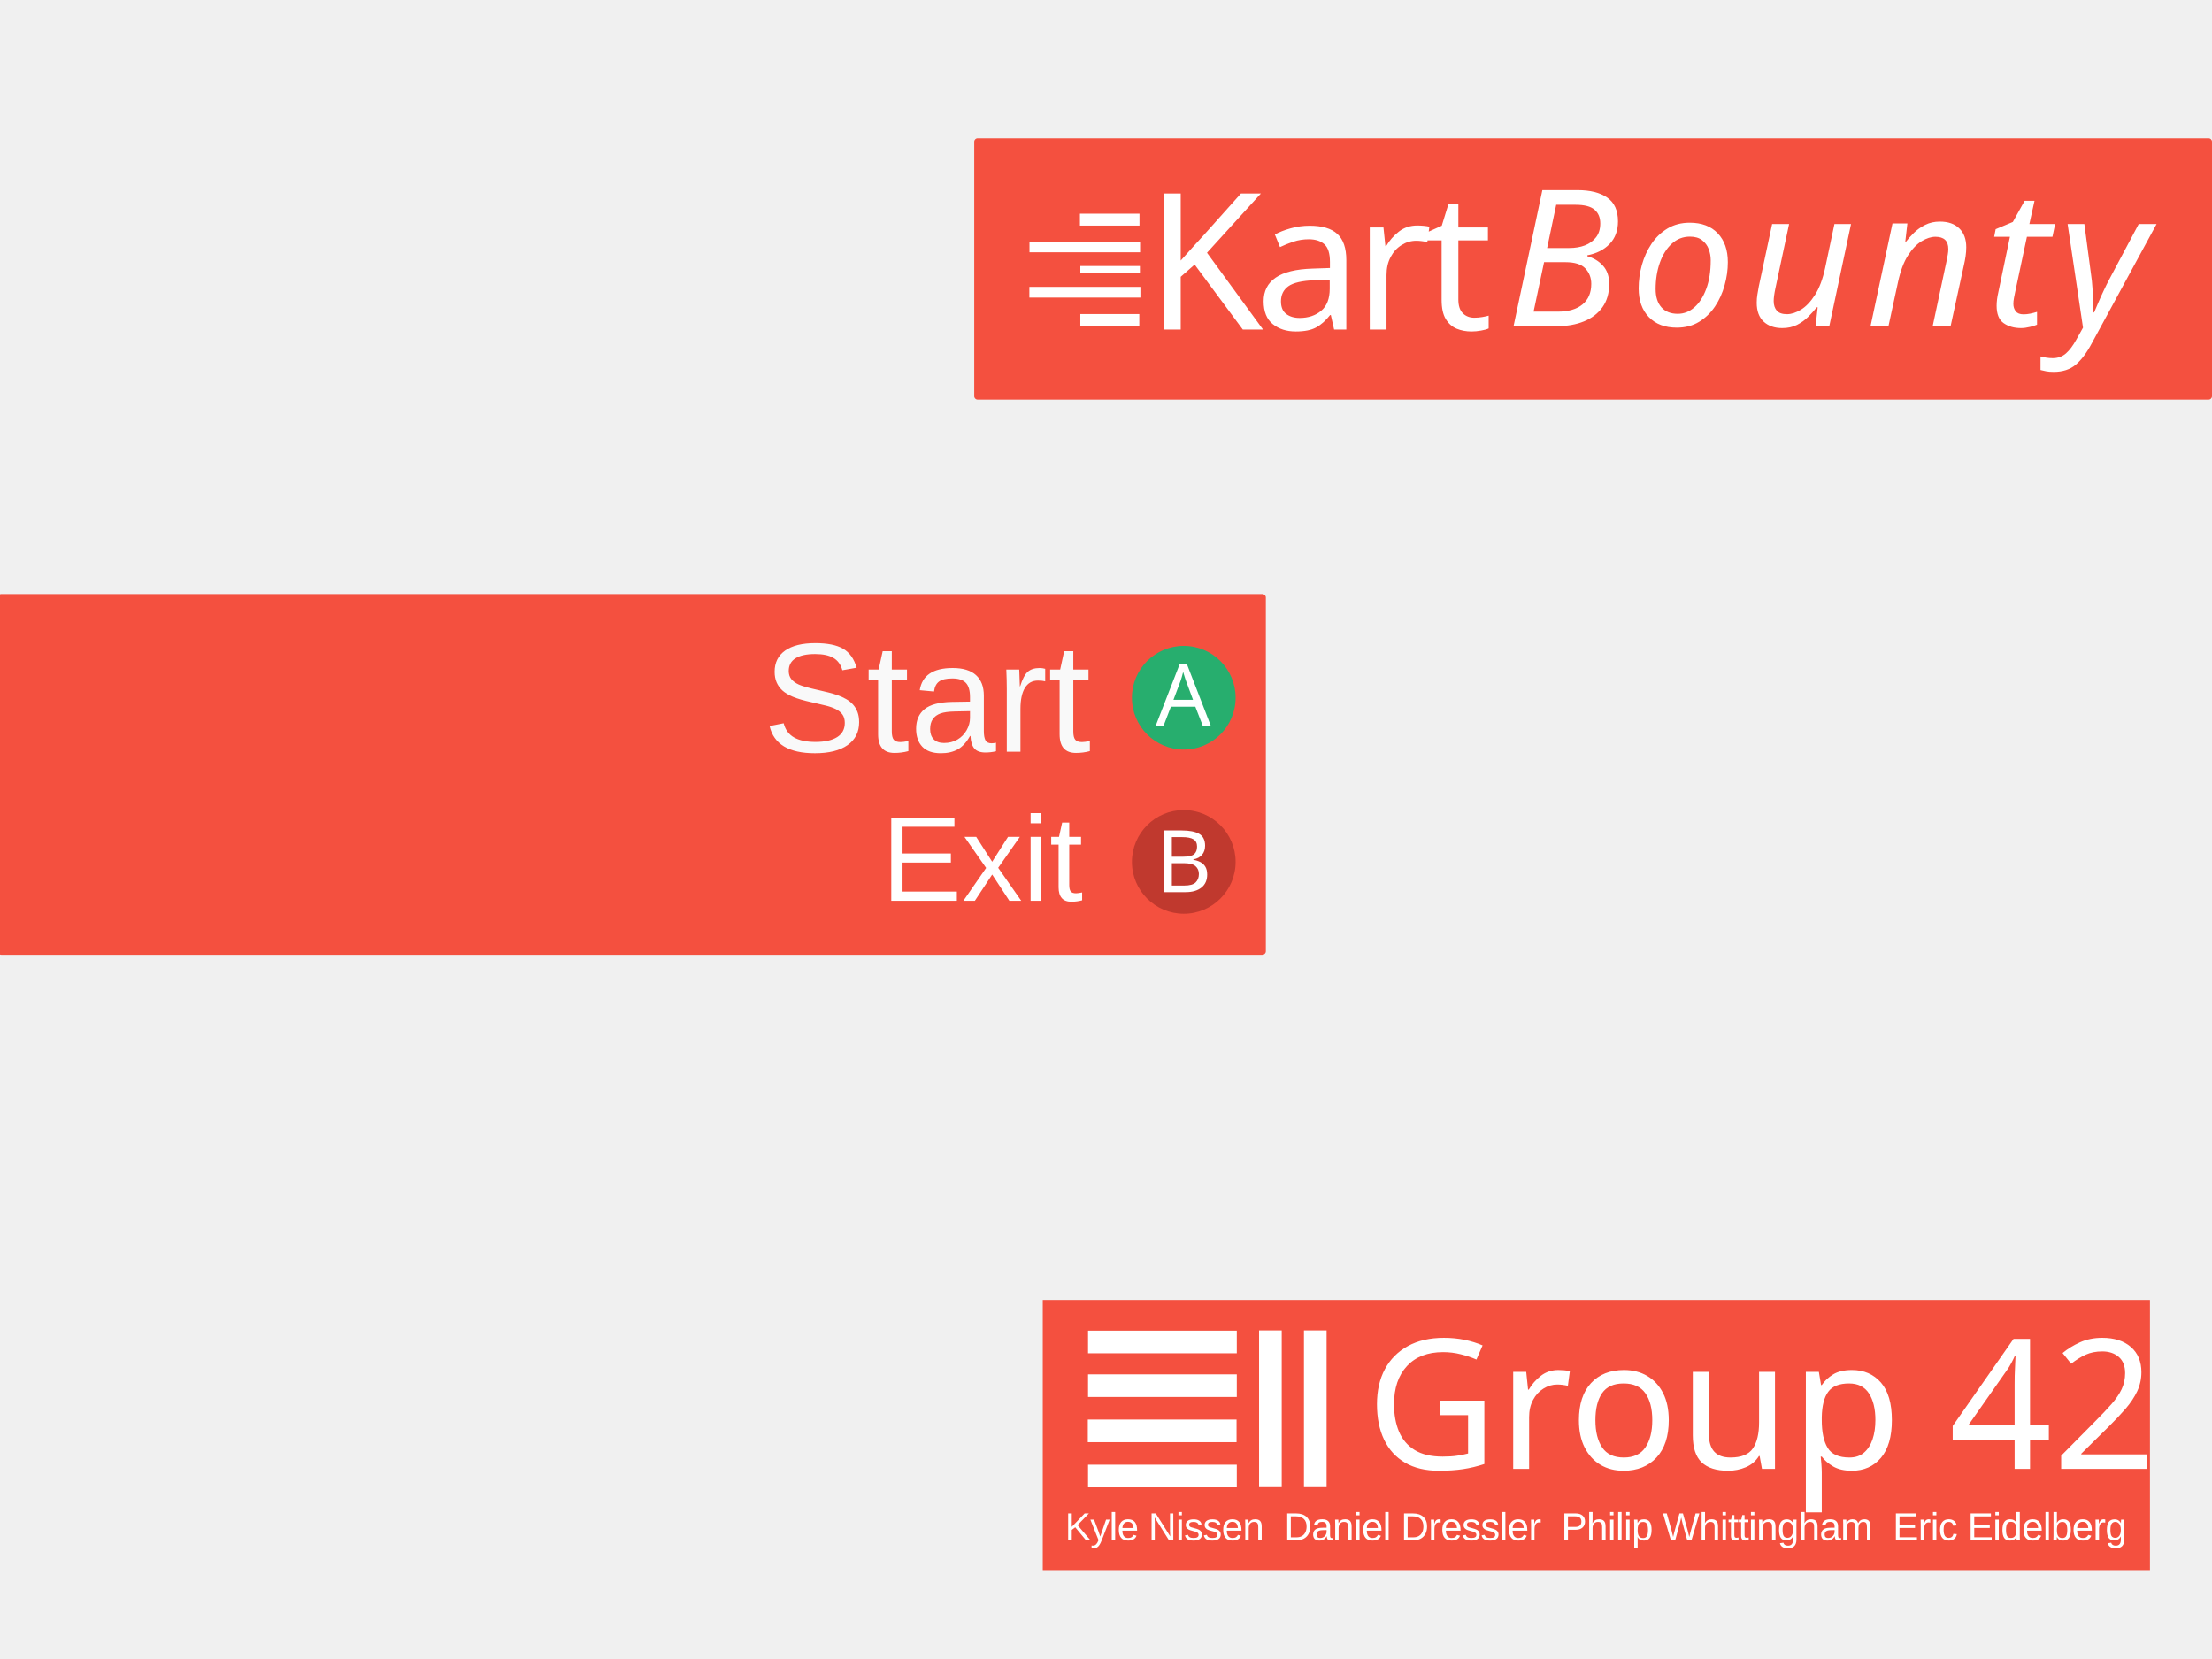
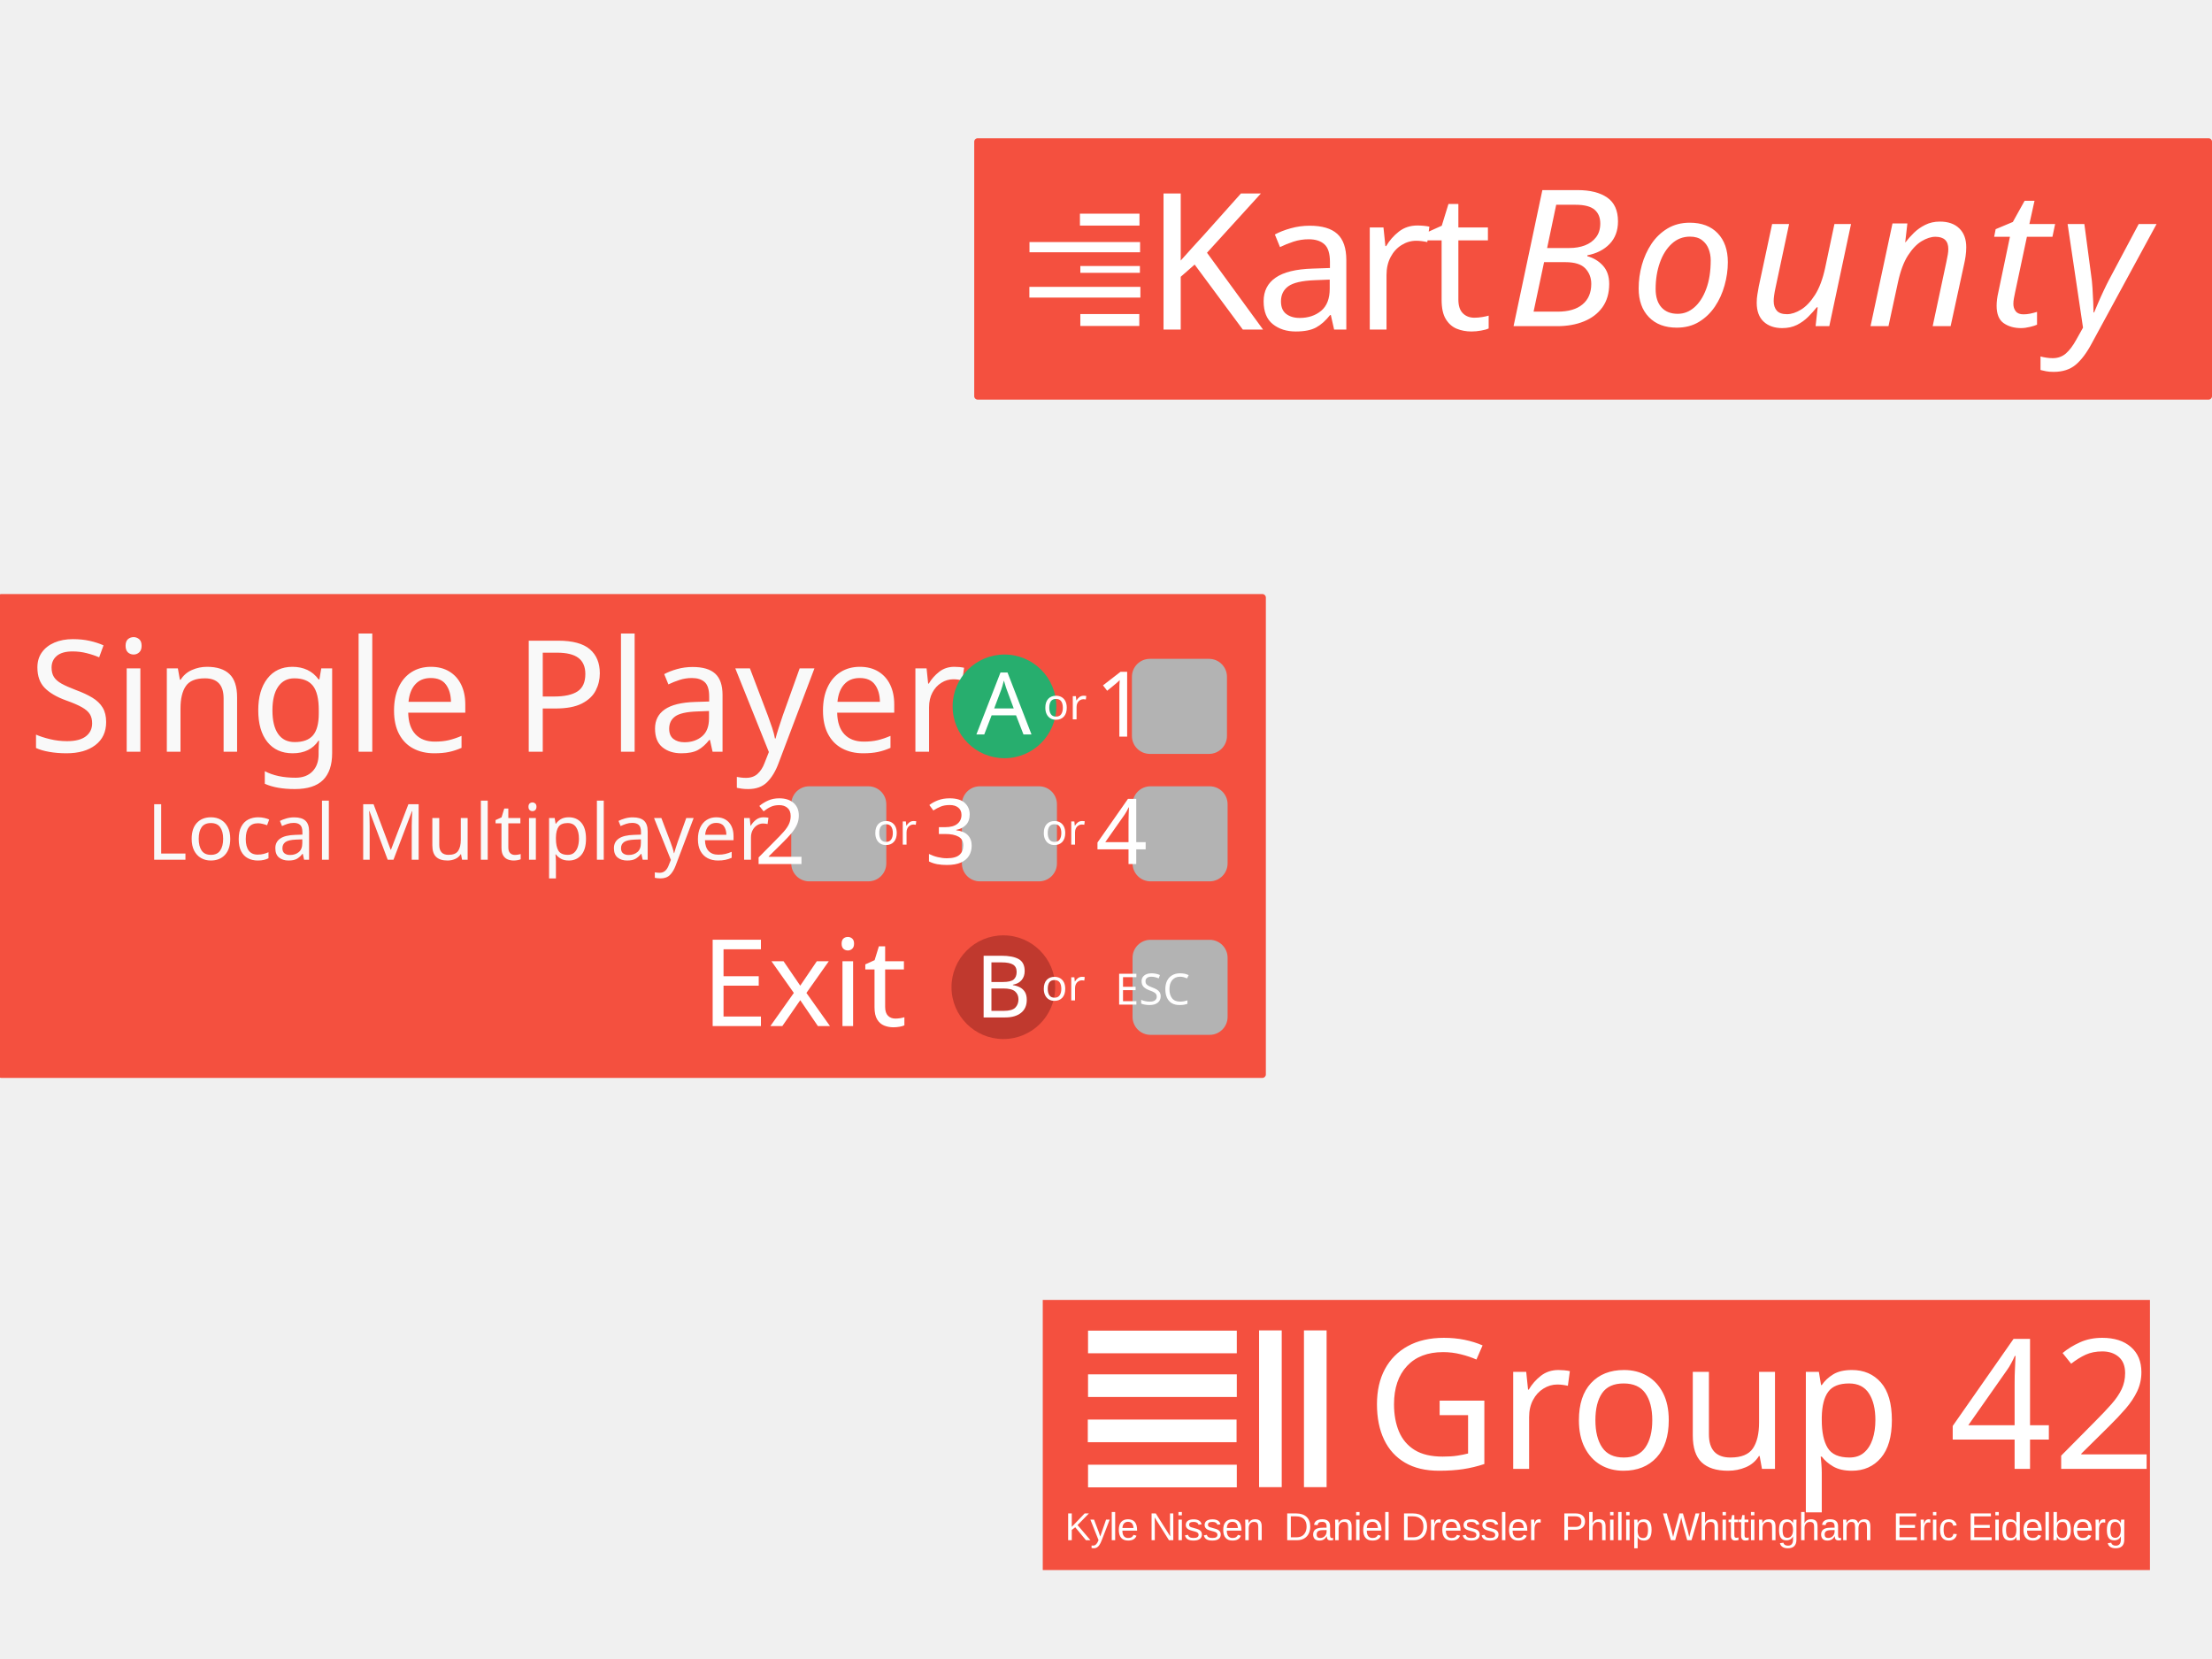
<svg xmlns="http://www.w3.org/2000/svg" width="1024px" height="768px" id="svg3007" version="1.1">
  <defs id="defs3009" />
  <g id="layer1">
    <rect style="fill:#f43f2d;fill-opacity:0.905;stroke:#f43f2d;stroke-width:0;stroke-miterlimit:4;stroke-opacity:1;stroke-dasharray:none" id="rect3080" width="573" height="121" x="451" y="64" rx="1.57" />
-     <rect style="fill:#f43f2d;fill-opacity:0.905;stroke:#f43f2d;stroke-width:0;stroke-miterlimit:4;stroke-opacity:1;stroke-dasharray:none" id="rect3080-1" width="587" height="167" x="-1" y="275" rx="1.609" />
+     <rect style="fill:#f43f2d;fill-opacity:0.905;stroke:#f43f2d;stroke-width:0;stroke-miterlimit:4;stroke-opacity:1;stroke-dasharray:none" id="rect3080-1" width="587" height="224" x="-1" y="275" rx="1.609" />
    <g id="layer1-4" transform="matrix(2.205311,0,0,2.205311,205.5865,-307.8846)" style="fill:#ffffff">
      <text id="text2985" y="208.791" x="147.143" style="font-size:40px;font-style:normal;font-variant:normal;font-weight:normal;font-stretch:normal;line-height:125%;letter-spacing:0px;word-spacing:0px;fill:#ffffff;fill-opacity:1;stroke:none;font-family:Ubuntu;-inkscape-font-specification:Ubuntu" xml:space="preserve">
        <tspan style="font-style:normal;font-variant:normal;font-weight:normal;font-stretch:normal;letter-spacing:-1.72px;fill:#ffffff;fill-opacity:1;font-family:Ubuntu;-inkscape-font-specification:Ubuntu" y="208.791" x="147.143" id="tspan2987">Kart</tspan>
      </text>
      <text id="text2989" y="208.076" x="222.857" style="font-size:40px;font-style:italic;font-variant:normal;font-weight:normal;font-stretch:normal;line-height:125%;letter-spacing:0px;word-spacing:0px;fill:#ffffff;fill-opacity:1;stroke:none;font-family:Ubuntu;-inkscape-font-specification:Ubuntu Italic" xml:space="preserve">
        <tspan dx="0" style="font-style:italic;font-variant:normal;font-weight:normal;font-stretch:normal;letter-spacing:1.98px;fill:#ffffff;fill-opacity:1;font-family:Ubuntu;-inkscape-font-specification:Ubuntu Italic" rotate="0 0 0 0 0 0 0" y="208.076" x="222.857" id="tspan2991">Bounty</tspan>
      </text>
      <rect y="184.464" x="133.472" height="2.5" width="12.5" id="rect3004" style="fill:#ffffff;fill-opacity:1;stroke:none" />
      <rect y="190.423" x="122.884" height="2.143" width="23.214" id="rect3006" style="fill:#ffffff;fill-opacity:1;stroke:none" />
      <rect y="195.452" x="133.557" height="1.429" width="12.504" id="rect3008" style="fill:#ffffff;fill-opacity:1;stroke:none" />
      <rect y="199.828" x="122.859" height="2.249" width="23.303" id="rect3010" style="fill:#ffffff;fill-opacity:1;stroke:none" />
      <rect y="205.535" x="133.555" height="2.5" width="12.379" id="rect3012" style="fill:#ffffff;fill-opacity:1;stroke:none" />
      <rect y="273.383" x="390.024" height="2.5" width="12.5" id="rect3004-4" style="fill:#ffffff;fill-opacity:1;stroke:none" />
      <rect y="279.342" x="379.436" height="2.143" width="23.214" id="rect3006-8" style="fill:#ffffff;fill-opacity:1;stroke:none" />
      <rect y="284.371" x="390.109" height="1.429" width="12.504" id="rect3008-8" style="fill:#ffffff;fill-opacity:1;stroke:none" />
      <rect y="288.747" x="379.411" height="2.249" width="23.303" id="rect3010-9" style="fill:#ffffff;fill-opacity:1;stroke:none" />
      <rect y="294.454" x="390.107" height="2.5" width="12.379" id="rect3012-6" style="fill:#ffffff;fill-opacity:1;stroke:none" />
    </g>
    <g id="layer1-7" transform="matrix(2.09589,0,0,2.09589,458.772,73.60051)">
      <rect y="252.005" x="11.429" height="59.662" width="244.55" id="rect3821" style="fill:#f43f2d;fill-opacity:0.906;stroke:none" />
      <text id="text3817" y="289.326" x="82.809" style="font-size:40px;font-style:normal;font-variant:normal;font-weight:normal;font-stretch:normal;line-height:125%;letter-spacing:0px;word-spacing:0px;fill:#ffffff;fill-opacity:1;stroke:none;font-family:Ubuntu;-inkscape-font-specification:Ubuntu" xml:space="preserve">
        <tspan y="289.326" x="82.809" id="tspan3819">Group 42</tspan>
      </text>
      <rect y="258.788" x="21.429" height="5" width="32.857" id="rect3825" style="fill:#ffffff;fill-opacity:1;stroke:none" />
      <rect style="fill:#ffffff;fill-opacity:1;stroke:none" id="rect3833" width="32.857" height="5" x="21.376" y="278.429" />
      <rect y="268.441" x="21.429" height="5" width="32.857" id="rect3835" style="fill:#ffffff;fill-opacity:1;stroke:none" />
      <rect y="288.402" x="21.429" height="5" width="32.857" id="rect3837" style="fill:#ffffff;fill-opacity:1;stroke:none" />
      <rect transform="matrix(0,1,-1,0,0,0)" style="fill:#ffffff;fill-opacity:1;stroke:none" id="rect3860" width="34.625" height="5" x="258.734" y="-64.209" />
      <rect y="-74.121" x="258.734" height="5" width="34.625" id="rect3862" style="fill:#ffffff;fill-opacity:1;stroke:none" transform="matrix(0,1,-1,0,0,0)" />
    </g>
    <text xml:space="preserve" style="font-size:18px;font-style:normal;font-variant:normal;font-weight:normal;font-stretch:normal;line-height:125%;letter-spacing:-0.28px;word-spacing:0px;fill:#ffffff;fill-opacity:1;stroke:none;font-family:Arial;-inkscape-font-specification:Arial" x="493" y="713" id="text4025">
      <tspan id="tspan4027" x="493" y="713">Kyle Nissen  Daniel Dressler  Philip Whittingham  Eric Eidelberg</tspan>
    </text>
-     <text xml:space="preserve" style="font-size:72px;font-style:normal;font-variant:normal;font-weight:normal;font-stretch:normal;line-height:125%;letter-spacing:0px;word-spacing:0px;fill:#f9f9f9;fill-opacity:1;stroke:none;font-family:Arial;-inkscape-font-specification:Arial" x="353" y="348" id="text4047">
-       <tspan id="tspan4049" x="353" y="348">Start</tspan>
+     <text xml:space="preserve" style="font-size:72px;font-style:normal;font-variant:normal;font-weight:normal;font-stretch:normal;line-height:125%;letter-spacing:0px;word-spacing:0px;fill:#f9f9f9;fill-opacity:1;stroke:none;font-family:Arial;-inkscape-font-specification:Arial" x="13" y="348" id="text4047">
+       <tspan id="tspan4049" x="13" y="348" style="font-style:normal;font-variant:normal;font-weight:normal;font-stretch:normal;font-family:Ubuntu;-inkscape-font-specification:Ubuntu">Single Player</tspan>
    </text>
-     <text xml:space="preserve" style="font-size:56px;font-style:normal;font-variant:normal;font-weight:normal;font-stretch:normal;line-height:125%;letter-spacing:0px;word-spacing:0px;fill:#ffffff;fill-opacity:1;stroke:none;font-family:Arial;-inkscape-font-specification:Arial" x="408" y="417" id="text4059">
-       <tspan id="tspan4061" x="408" y="417">Exit</tspan>
+     <text xml:space="preserve" style="font-size:56px;font-style:normal;font-variant:normal;font-weight:normal;font-stretch:normal;line-height:125%;letter-spacing:0px;word-spacing:0px;fill:#ffffff;fill-opacity:1;stroke:none;font-family:Arial;-inkscape-font-specification:Arial" x="324.475" y="475" id="text4059">
+       <tspan id="tspan4061" x="324.475" y="475" style="font-style:normal;font-variant:normal;font-weight:normal;font-stretch:normal;font-family:Ubuntu;-inkscape-font-specification:Ubuntu">Exit</tspan>
    </text>
-     <path style="fill:#27ae6e;fill-opacity:1;stroke:none" id="path3045" d="m 577,338 a 31,31 0 1 1 -62,0 31,31 0 1 1 62,0 z" transform="matrix(0.7741936,0,0,0.7741936,125.2903,61.32258)" />
-     <text xml:space="preserve" style="font-size:40px;font-style:normal;font-variant:normal;font-weight:normal;font-stretch:normal;line-height:125%;letter-spacing:0px;word-spacing:0px;fill:#ffffff;fill-opacity:1;stroke:none;font-family:Ubuntu;-inkscape-font-specification:Ubuntu" x="535" y="336" id="text3047">
-       <tspan id="tspan3049" x="535" y="336">A</tspan>
+     <path style="fill:#27ae6e;fill-opacity:1;stroke:none" id="path3045" d="m 577,338 a 31,31 0 1 1 -62,0 31,31 0 1 1 62,0 z" transform="matrix(0.7741936,0,0,0.7741936,42.29032,65.32258)" />
+     <text xml:space="preserve" style="font-size:40px;font-style:normal;font-variant:normal;font-weight:normal;font-stretch:normal;line-height:125%;letter-spacing:0px;word-spacing:0px;fill:#ffffff;fill-opacity:1;stroke:none;font-family:Ubuntu;-inkscape-font-specification:Ubuntu" x="452" y="340" id="text3047">
+       <tspan id="tspan3049" x="452" y="340">A</tspan>
    </text>
-     <path transform="matrix(0.7741936,0,0,0.7741936,125.2903,137.3226)" d="m 577,338 a 31,31 0 1 1 -62,0 31,31 0 1 1 62,0 z" id="path3051" style="fill:#c0392e;fill-opacity:1;stroke:none" />
-     <text id="text3053" y="413" x="535" style="font-size:40px;font-style:normal;font-variant:normal;font-weight:normal;font-stretch:normal;line-height:125%;letter-spacing:0px;word-spacing:0px;fill:#ffffff;fill-opacity:1;stroke:none;font-family:Ubuntu;-inkscape-font-specification:Ubuntu" xml:space="preserve">
-       <tspan y="413" x="535" id="tspan3055">B</tspan>
+     <path transform="matrix(0.7741936,0,0,0.7741936,41.76519,195.3226)" d="m 577,338 a 31,31 0 1 1 -62,0 31,31 0 1 1 62,0 z" id="path3051" style="fill:#c0392e;fill-opacity:1;stroke:none" />
+     <text id="text3053" y="471" x="451.475" style="font-size:40px;font-style:normal;font-variant:normal;font-weight:normal;font-stretch:normal;line-height:125%;letter-spacing:0px;word-spacing:0px;fill:#ffffff;fill-opacity:1;stroke:none;font-family:Ubuntu;-inkscape-font-specification:Ubuntu" xml:space="preserve">
+       <tspan y="471" x="451.475" id="tspan3055">B</tspan>
+     </text>
+     <text id="text3021" y="398" x="67.879" style="font-size:72px;font-style:normal;font-variant:normal;font-weight:normal;font-stretch:normal;line-height:125%;letter-spacing:0px;word-spacing:0px;fill:#f9f9f9;fill-opacity:1;stroke:none;font-family:Arial;-inkscape-font-specification:Arial" xml:space="preserve">
+       <tspan y="398" x="67.879" id="tspan3023" style="font-size:36px;font-style:normal;font-variant:normal;font-weight:normal;font-stretch:normal;font-family:Ubuntu;-inkscape-font-specification:Ubuntu">Local Multiplayer</tspan>
+     </text>
+     <rect style="fill:#b3b3b3;fill-opacity:1;stroke:#f43f2d;stroke-width:0;stroke-miterlimit:4;stroke-opacity:1;stroke-dasharray:none" id="rect3029" width="44" height="44" x="366.293" y="364" rx="8.309" />
+     <text xml:space="preserve" style="font-size:42.046px;font-style:normal;font-variant:normal;font-weight:normal;font-stretch:normal;text-align:center;line-height:125%;letter-spacing:0px;word-spacing:0px;text-anchor:middle;fill:#ffffff;fill-opacity:1;stroke:none;font-family:Ubuntu;-inkscape-font-specification:Ubuntu" x="388.517" y="400" id="text3031">
+       <tspan id="tspan3033" x="388.517" y="400">2</tspan>
+     </text>
+     <rect rx="8.309" y="364" x="445.293" height="44" width="44" id="rect3035" style="fill:#b3b3b3;fill-opacity:1;stroke:#f43f2d;stroke-width:0;stroke-miterlimit:4;stroke-opacity:1;stroke-dasharray:none" />
+     <text id="text3037" y="400" x="467.517" style="font-size:42.046px;font-style:normal;font-variant:normal;font-weight:normal;font-stretch:normal;text-align:center;line-height:125%;letter-spacing:0px;word-spacing:0px;text-anchor:middle;fill:#ffffff;fill-opacity:1;stroke:none;font-family:Ubuntu;-inkscape-font-specification:Ubuntu" xml:space="preserve">
+       <tspan y="400" x="467.517" id="tspan3039">3</tspan>
+     </text>
+     <rect style="fill:#b3b3b3;fill-opacity:1;stroke:#f43f2d;stroke-width:0;stroke-miterlimit:4;stroke-opacity:1;stroke-dasharray:none" id="rect3041" width="44" height="44" x="524.293" y="364" rx="8.309" />
+     <text xml:space="preserve" style="font-size:42.046px;font-style:normal;font-variant:normal;font-weight:normal;font-stretch:normal;text-align:center;line-height:125%;letter-spacing:0px;word-spacing:0px;text-anchor:middle;fill:#ffffff;fill-opacity:1;stroke:none;font-family:Ubuntu;-inkscape-font-specification:Ubuntu" x="546.516" y="400" id="text3043">
+       <tspan id="tspan3045" x="546.516" y="400">4</tspan>
+     </text>
+     <rect rx="8.309" y="305" x="524" height="44" width="44" id="rect3047" style="fill:#b3b3b3;fill-opacity:1;stroke:#f43f2d;stroke-width:0;stroke-miterlimit:4;stroke-opacity:1;stroke-dasharray:none" />
+     <text id="text3049" y="341" x="546.224" style="font-size:42.046px;font-style:normal;font-variant:normal;font-weight:normal;font-stretch:normal;text-align:center;line-height:125%;letter-spacing:0px;word-spacing:0px;text-anchor:middle;fill:#ffffff;fill-opacity:1;stroke:none;font-family:Ubuntu;-inkscape-font-specification:Ubuntu" xml:space="preserve">
+       <tspan y="341" x="546.224" id="tspan3051">1</tspan>
+     </text>
+     <text xml:space="preserve" style="font-size:20px;font-style:normal;font-variant:normal;font-weight:normal;font-stretch:normal;text-align:center;line-height:125%;letter-spacing:0px;word-spacing:0px;text-anchor:middle;fill:#ffffff;fill-opacity:1;stroke:none;font-family:Ubuntu;-inkscape-font-specification:Ubuntu" x="506" y="333" id="text3054">
+       <tspan id="tspan3056" x="506" y="333">or</tspan>
+     </text>
+     <text id="text3058" y="391" x="505.293" style="font-size:20px;font-style:normal;font-variant:normal;font-weight:normal;font-stretch:normal;text-align:center;line-height:125%;letter-spacing:0px;word-spacing:0px;text-anchor:middle;fill:#ffffff;fill-opacity:1;stroke:none;font-family:Ubuntu;-inkscape-font-specification:Ubuntu" xml:space="preserve">
+       <tspan y="391" x="505.293" id="tspan3060">or</tspan>
+     </text>
+     <text xml:space="preserve" style="font-size:20px;font-style:normal;font-variant:normal;font-weight:normal;font-stretch:normal;text-align:center;line-height:125%;letter-spacing:0px;word-spacing:0px;text-anchor:middle;fill:#ffffff;fill-opacity:1;stroke:none;font-family:Ubuntu;-inkscape-font-specification:Ubuntu" x="427.293" y="391" id="text3062">
+       <tspan id="tspan3064" x="427.293" y="391">or</tspan>
+     </text>
+     <text xml:space="preserve" style="font-size:20px;font-style:normal;font-variant:normal;font-weight:normal;font-stretch:normal;text-align:center;line-height:125%;letter-spacing:0px;word-spacing:0px;text-anchor:middle;fill:#ffffff;fill-opacity:1;stroke:none;font-family:Ubuntu;-inkscape-font-specification:Ubuntu" x="505.293" y="463.125" id="text3068">
+       <tspan id="tspan3070" x="505.293" y="463.125">or</tspan>
+     </text>
+     <rect rx="8.309" y="435.064" x="524.293" height="44" width="44" id="rect3072" style="fill:#b3b3b3;fill-opacity:1;stroke:#f43f2d;stroke-width:0;stroke-miterlimit:4;stroke-opacity:1;stroke-dasharray:none" />
+     <text id="text3074" y="465.054" x="546.516" style="font-size:20px;font-style:normal;font-variant:normal;font-weight:normal;font-stretch:normal;text-align:center;line-height:125%;letter-spacing:0px;word-spacing:0px;text-anchor:middle;fill:#ffffff;fill-opacity:1;stroke:none;font-family:Ubuntu;-inkscape-font-specification:Ubuntu" xml:space="preserve">
+       <tspan y="465.054" x="546.516" id="tspan3076">ESC</tspan>
    </text>
  </g>
</svg>
